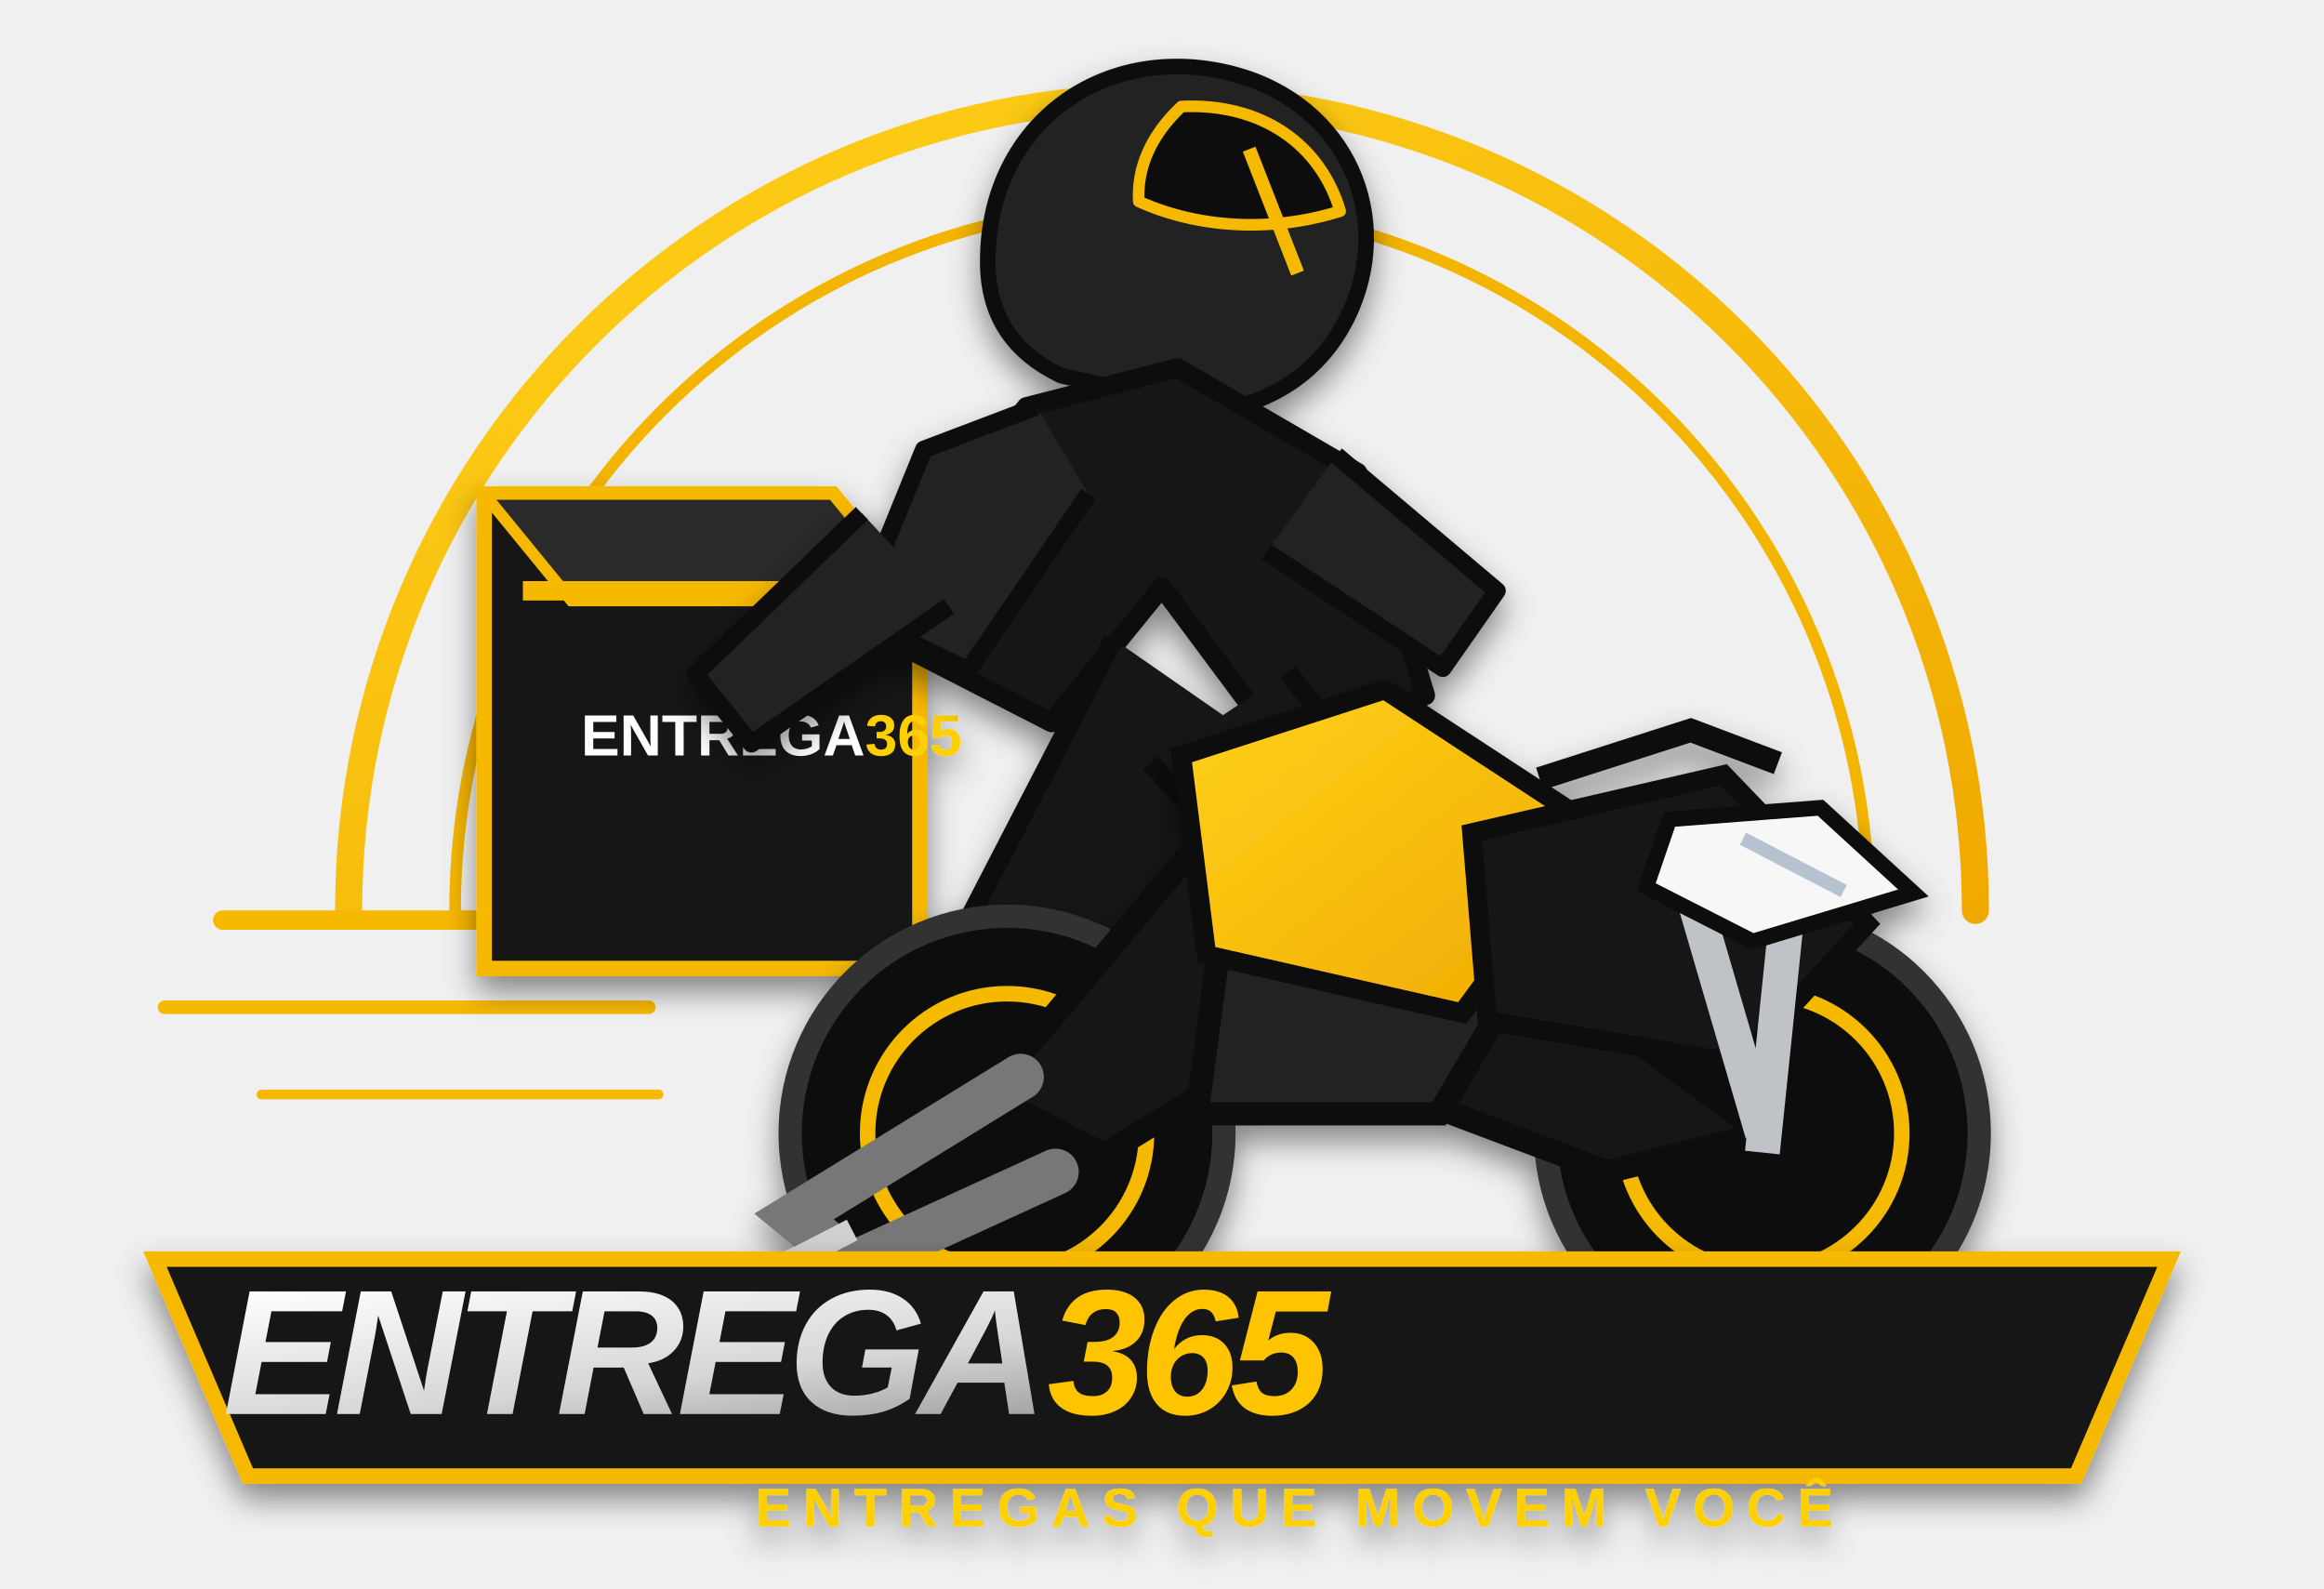
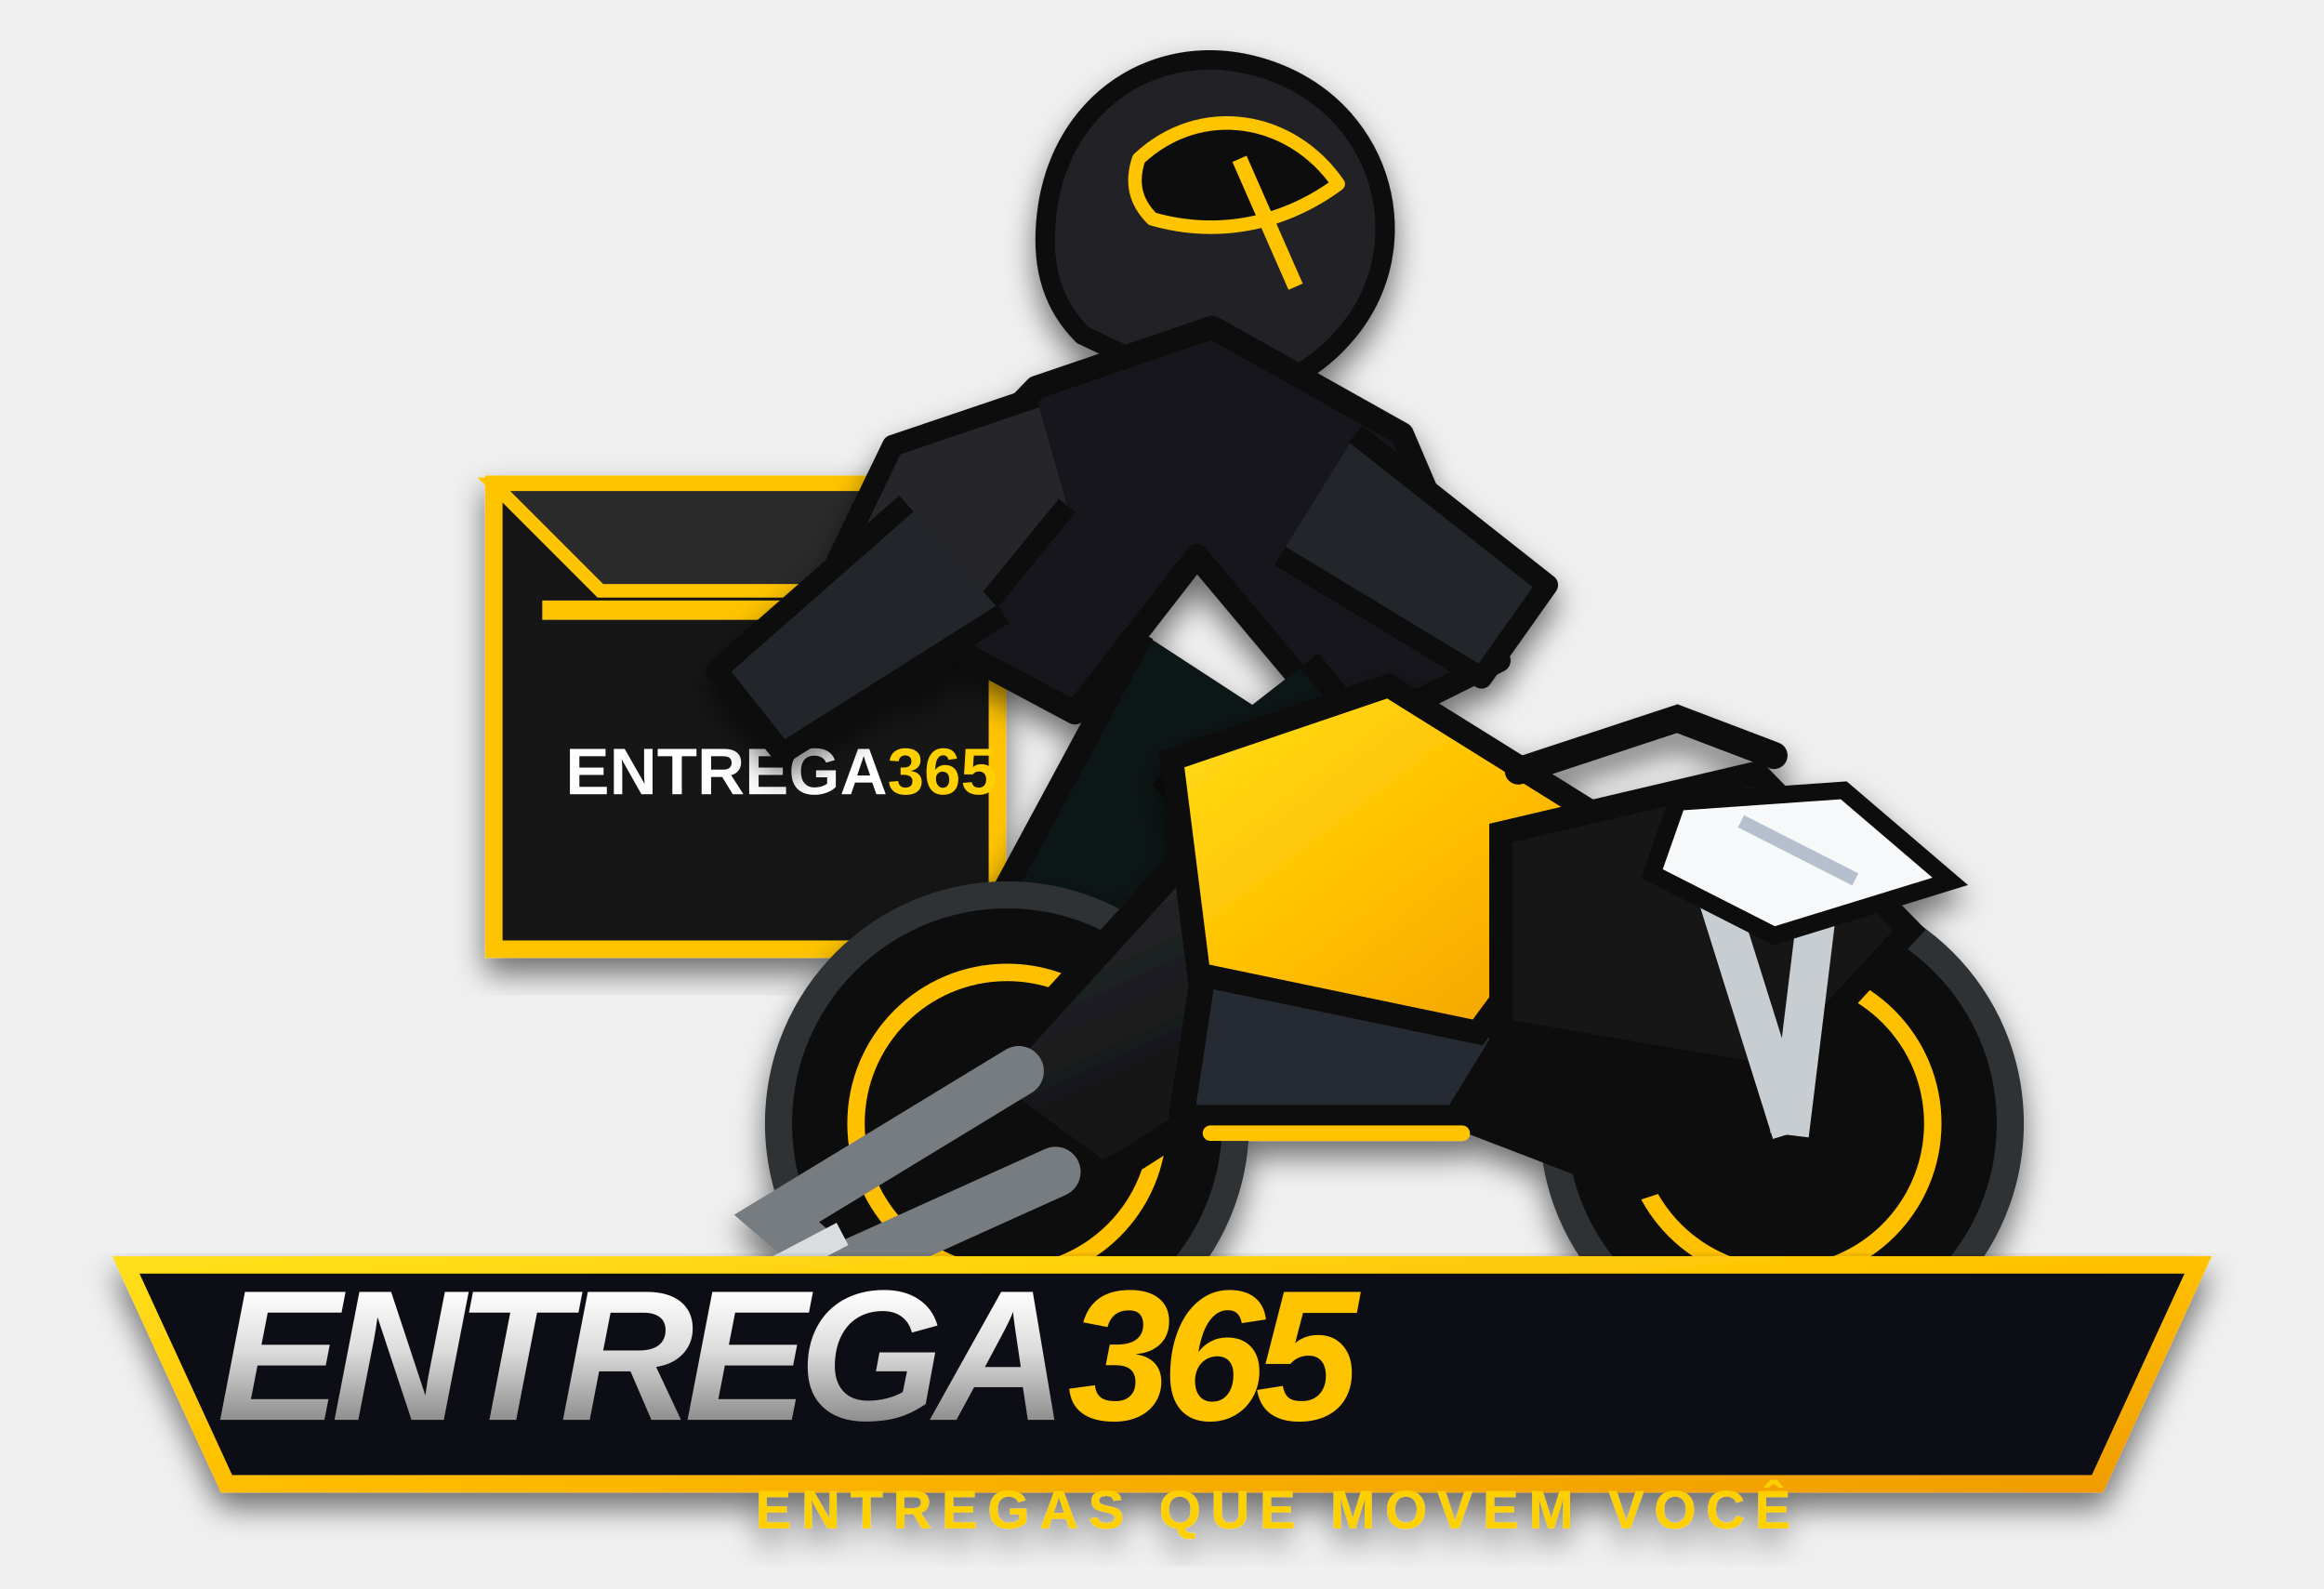
- <svg xmlns="http://www.w3.org/2000/svg" viewBox="0 0 1200 820">
+ <svg xmlns="http://www.w3.org/2000/svg" viewBox="0 0 1200 820" role="img" aria-label="Entrega365">
  <defs>
    <linearGradient id="gold" x1="0" y1="0" x2="1" y2="1">
-       <stop offset="0" stop-color="#FFD21A" />
-       <stop offset="1" stop-color="#F0A900" />
+       <stop stop-color="#FFE01B" />
+       <stop offset=".5" stop-color="#FFC000" />
+       <stop offset="1" stop-color="#F09B00" />
    </linearGradient>
-     <linearGradient id="metal" x1="0" y1="0" x2="1" y2="1">
-       <stop offset="0" stop-color="#FFFFFF" />
-       <stop offset=".55" stop-color="#D7D7D7" />
-       <stop offset="1" stop-color="#8E8E8E" />
+     <linearGradient id="silver" x1="0" y1="0" x2="0" y2="1">
+       <stop stop-color="#fff" />
+       <stop offset=".45" stop-color="#ddd" />
+       <stop offset="1" stop-color="#8d8d8d" />
    </linearGradient>
-     <filter id="shadow" x="-30%" y="-30%" width="160%" height="160%">
-       <feDropShadow dx="0" dy="8" stdDeviation="8" flood-opacity=".45" />
+     <linearGradient id="bike" x1="0" y1="0" x2="1" y2="1">
+       <stop stop-color="#30343a" />
+       <stop offset=".55" stop-color="#111" />
+       <stop offset="1" stop-color="#050505" />
+     </linearGradient>
+     <filter id="glow">
+       <feGaussianBlur stdDeviation="7" result="b" />
+       <feMerge>
+         <feMergeNode in="b" />
+         <feMergeNode in="SourceGraphic" />
+       </feMerge>
+     </filter>
+     <filter id="shadow">
+       <feDropShadow dx="0" dy="8" stdDeviation="8" flood-opacity=".55" />
    </filter>
  </defs>
-   <path d="M180 470 A420 420 0 0 1 1020 470" fill="none" stroke="url(#gold)" stroke-width="14" stroke-linecap="round" />
-   <path d="M235 470 A365 365 0 0 1 965 470" fill="none" stroke="#F4B500" stroke-width="6" stroke-linecap="round" />
-   <g stroke="#F7B800" stroke-linecap="round" fill="none">
-     <path d="M115 475h210" stroke-width="10" />
-     <path d="M85 520h250" stroke-width="7" />
-     <path d="M135 565h205" stroke-width="5" />
+   <g fill="none" stroke="url(#gold)" stroke-linecap="round" filter="url(#glow)">
+     <path d="M75 510h300" stroke-width="14" />
+     <path d="M110 555h265" stroke-width="9" />
+     <path d="M155 595h220" stroke-width="6" />
  </g>
  <g filter="url(#shadow)">
-     <path d="M250 255h180l45 55v190H250z" fill="#171717" stroke="#F7B800" stroke-width="8" />
-     <path d="M250 255h180l45 55H295z" fill="#292929" stroke="#F7B800" stroke-width="6" />
-     <path d="M270 305h170" stroke="#F7B800" stroke-width="10" />
-     <text x="300" y="390" font-family="Arial,sans-serif" font-size="30" font-weight="900" fill="#fff">ENTREGA<tspan fill="#FFD000">365</tspan>
+     <path d="M255 250h205l55 55v185H255z" fill="#151515" stroke="#FFC400" stroke-width="9" />
+     <path d="M255 250h205l55 55H310z" fill="#292929" stroke="#FFC400" stroke-width="7" />
+     <path d="M280 315h205" stroke="#FFC400" stroke-width="10" />
+     <text x="292" y="410" fill="#fff" font-family="Arial,sans-serif" font-size="34" font-weight="900">ENTREGA<tspan fill="#FFD000">365</tspan>
    </text>
  </g>
-   <g filter="url(#shadow)" stroke="#090909" stroke-linejoin="round">
-     <path d="M510 135c0-70 58-112 122-98 60 13 88 70 66 122-12 28-35 47-68 53l-82-18c-25-12-38-31-38-59z" fill="#202020" stroke-width="8" />
-     <path d="M610 55c42-2 72 20 82 54-35 11-73 9-104-5-1-17 6-34 22-49z" fill="#101010" stroke="#F5B900" stroke-width="6" />
-     <path d="M645 77l25 64" stroke="#F5B900" stroke-width="7" />
-     <path d="M530 210l78-20 93 54 35 115-72 30-64-86-57 70-82-42 45-91z" fill="#171717" stroke-width="10" />
-     <path d="M535 210l-58 22-35 86 58 28 62-91" fill="#232323" stroke-width="9" />
-     <path d="M690 235l83 70-28 40-91-60" fill="#202020" stroke-width="9" />
-     <path d="M445 265l-86 83 29 36 102-71" fill="#202020" stroke-width="9" />
-     <path d="M575 330l-75 145 69 30 91-116" fill="#171717" stroke-width="10" />
-     <path d="M665 347l93 118-58 42-106-113" fill="#171717" stroke-width="10" />
+   <g filter="url(#shadow)" stroke="#080808" stroke-linejoin="round">
+     <path d="M540 115c5-65 63-100 120-77 55 22 72 88 37 132-20 25-48 37-79 31l-59-28c-15-15-21-34-19-58z" fill="#202327" stroke-width="10" />
+     <path d="M588 82c32-30 79-22 103 13-27 20-61 28-96 18-9-9-11-19-7-31z" fill="#0b0d10" stroke="#FFC400" stroke-width="7" />
+     <path d="M640 82l29 66" stroke="#FFC400" stroke-width="8" fill="none" />
+     <path d="M535 200l91-31 98 55 50 117-78 39-78-93-63 81-90-48 43-92z" fill="#15171a" stroke-width="12" />
+     <path d="M535 205l-74 25-45 93 59 31 76-93" fill="#25282c" stroke-width="11" />
+     <path d="M700 224l99 78-34 48-104-63" fill="#222529" stroke-width="11" />
+     <path d="M468 260l-98 86 34 43 114-72" fill="#222529" stroke-width="11" />
+     <path d="M590 327l-82 152 74 30 94-126" fill="#111316" stroke-width="12" />
+     <path d="M676 341l102 124-63 47-116-111" fill="#111316" stroke-width="12" />
  </g>
  <g filter="url(#shadow)">
-     <circle cx="520" cy="585" r="112" fill="#101010" stroke="#333" stroke-width="12" />
-     <circle cx="520" cy="585" r="72" fill="none" stroke="#F5B900" stroke-width="8" />
-     <circle cx="910" cy="585" r="112" fill="#101010" stroke="#333" stroke-width="12" />
-     <circle cx="910" cy="585" r="72" fill="none" stroke="#F5B900" stroke-width="8" />
-     <path d="M510 565l130-155 140 80 130 95-80 20-170-64-90 55z" fill="#171717" stroke="#090909" stroke-width="12" />
-     <path d="M640 410l-22 165h125l50-85" fill="#242424" stroke="#090909" stroke-width="12" />
-     <path d="M610 390l105-34 110 72-70 95-132-30z" fill="url(#gold)" stroke="#090909" stroke-width="10" />
-     <path d="M760 430l130-30 74 77-66 72-130-22z" fill="#191919" stroke="#090909" stroke-width="10" />
-     <path d="M872 455l38 130" stroke="#BFC3C8" stroke-width="18" />
-     <path d="M925 450l-15 145" stroke="#BFC3C8" stroke-width="18" />
-     <path d="M862 423l78-6 48 44-83 25-55-28z" fill="#F7F7F7" stroke="#090909" stroke-width="8" />
-     <path d="M900 433l52 27" stroke="#B7C2D0" stroke-width="7" />
-     <path d="M795 402l78-25 45 17" fill="none" stroke="#0A0A0A" stroke-width="12" />
-     <path d="M545 605l-105 48-30-25 117-72" fill="none" stroke="#777" stroke-width="24" stroke-linecap="round" />
-     <path d="M440 635l-35 18" stroke="#D0D0D0" stroke-width="12" />
+     <circle cx="520" cy="580" r="118" fill="#0b0c0d" stroke="#2e3135" stroke-width="14" />
+     <circle cx="520" cy="580" r="78" fill="none" stroke="#FFC000" stroke-width="9" />
+     <circle cx="920" cy="580" r="118" fill="#0b0c0d" stroke="#2e3135" stroke-width="14" />
+     <circle cx="920" cy="580" r="78" fill="none" stroke="#FFC000" stroke-width="9" />
+     <path d="M505 560l132-145 151 75 145 94-86 28-177-68-100 64z" fill="url(#bike)" stroke="#070707" stroke-width="14" />
+     <path d="M635 412l-25 165h142l57-93" fill="#272b30" stroke="#080808" stroke-width="13" />
+     <path d="M605 392l112-38 122 76-76 103-144-30z" fill="url(#gold)" stroke="#090909" stroke-width="12" />
+     <path d="M775 430l132-31 79 81-70 76-141-24z" fill="#141619" stroke="#080808" stroke-width="12" />
+     <path d="M882 448l43 137" stroke="#c8cdd2" stroke-width="20" />
+     <path d="M941 447l-17 139" stroke="#c8cdd2" stroke-width="20" />
+     <path d="M866 414l86-6 55 47-91 28-63-32z" fill="#f7f8f9" stroke="#090909" stroke-width="9" />
+     <path d="M899 424l59 30" stroke="#b5c0cc" stroke-width="7" />
+     <path d="M784 398l82-27 50 19" fill="none" stroke="#070707" stroke-width="14" stroke-linecap="round" />
+     <path d="M545 605l-113 51-31-27 125-76" fill="none" stroke="#777b80" stroke-width="26" stroke-linecap="round" />
+     <path d="M435 637l-38 20" stroke="#d9dde0" stroke-width="13" />
+     <path d="M625 585h130" stroke="#FFC400" stroke-width="8" stroke-linecap="round" />
  </g>
  <g filter="url(#shadow)">
-     <path d="M80 650h1040l-48 112H128z" fill="#121212" stroke="#F7B800" stroke-width="8" />
-     <text x="115" y="730" font-family="Arial,sans-serif" font-size="92" font-weight="900" font-style="italic" fill="url(#metal)" letter-spacing="-4">ENTREGA<tspan fill="#FFC400">365</tspan>
+     <path d="M65 653h1070l-52 113H117z" fill="#101112" stroke="url(#gold)" stroke-width="9" />
+     <text x="112" y="733" font-family="Arial,sans-serif" font-size="96" font-weight="900" font-style="italic" letter-spacing="-5" fill="url(#silver)">ENTREGA<tspan fill="#FFC400">365</tspan>
    </text>
-     <text x="390" y="788" font-family="Arial,sans-serif" font-size="28" font-weight="900" letter-spacing="6" fill="#FFD000">ENTREGAS QUE MOVEM VOCÊ</text>
+     <text x="390" y="789" font-family="Arial,sans-serif" font-size="28" font-weight="900" letter-spacing="5" fill="#FFD000">ENTREGAS QUE MOVEM VOCÊ</text>
  </g>
</svg>
